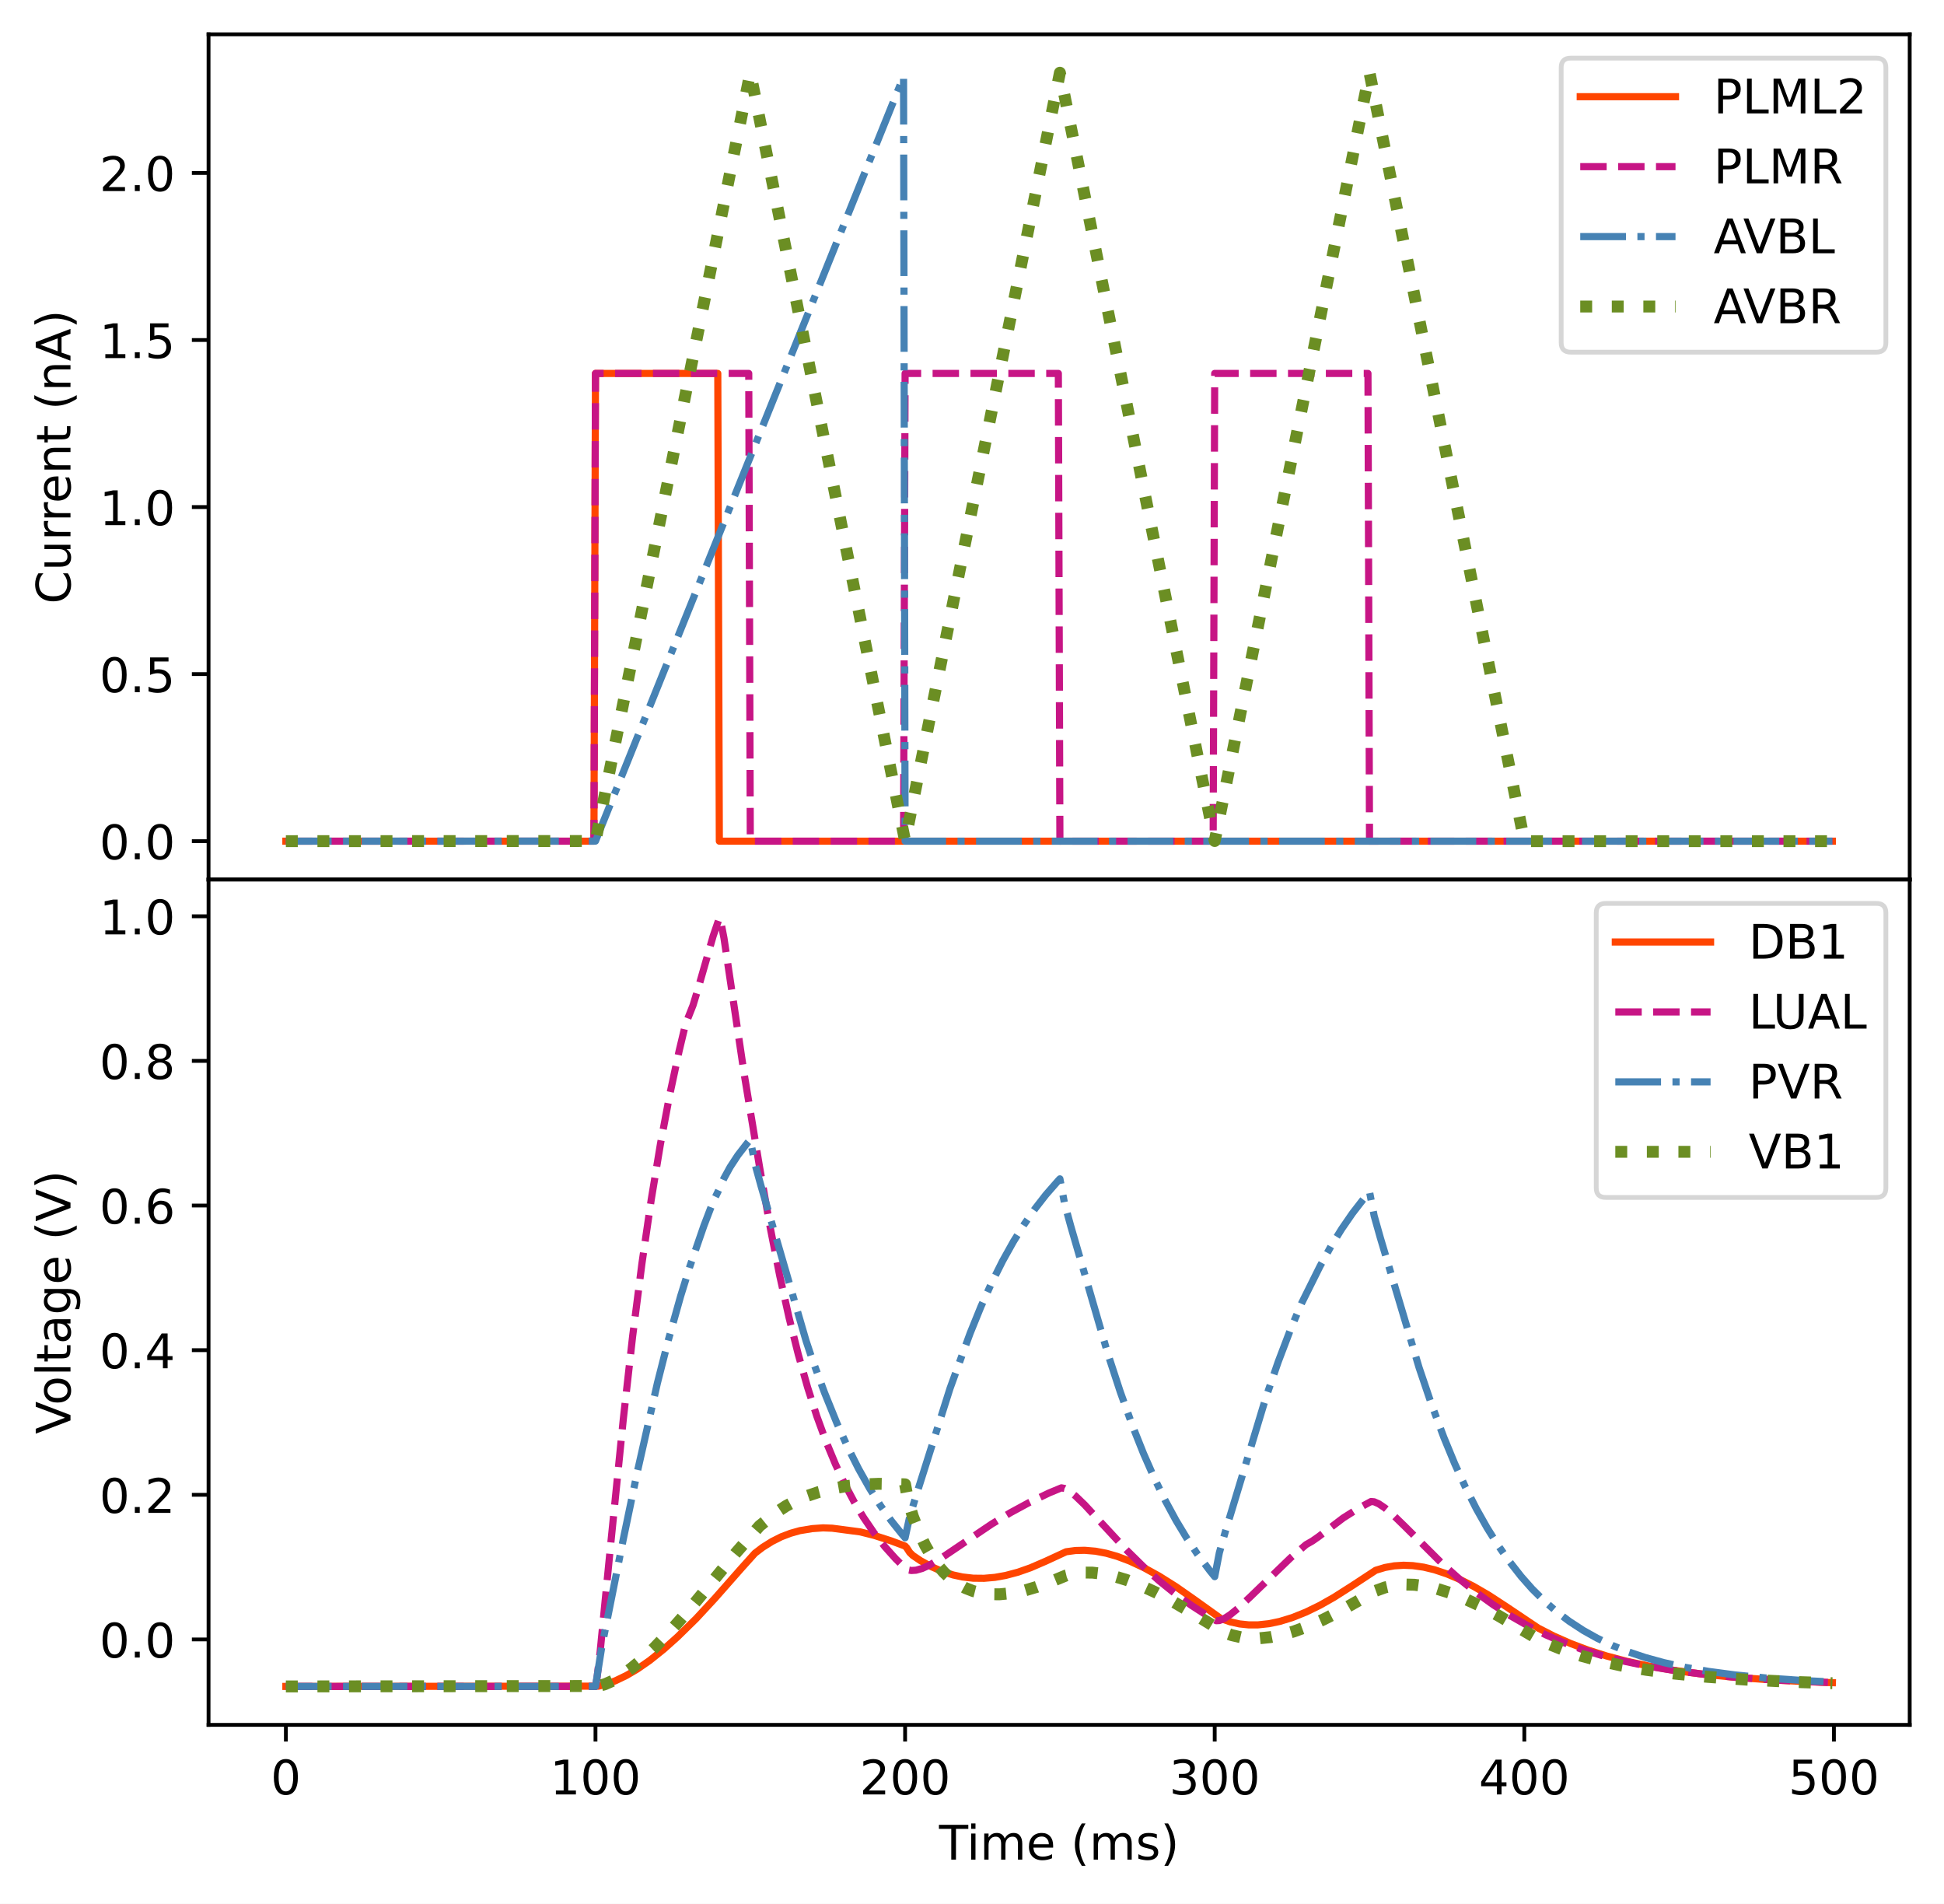
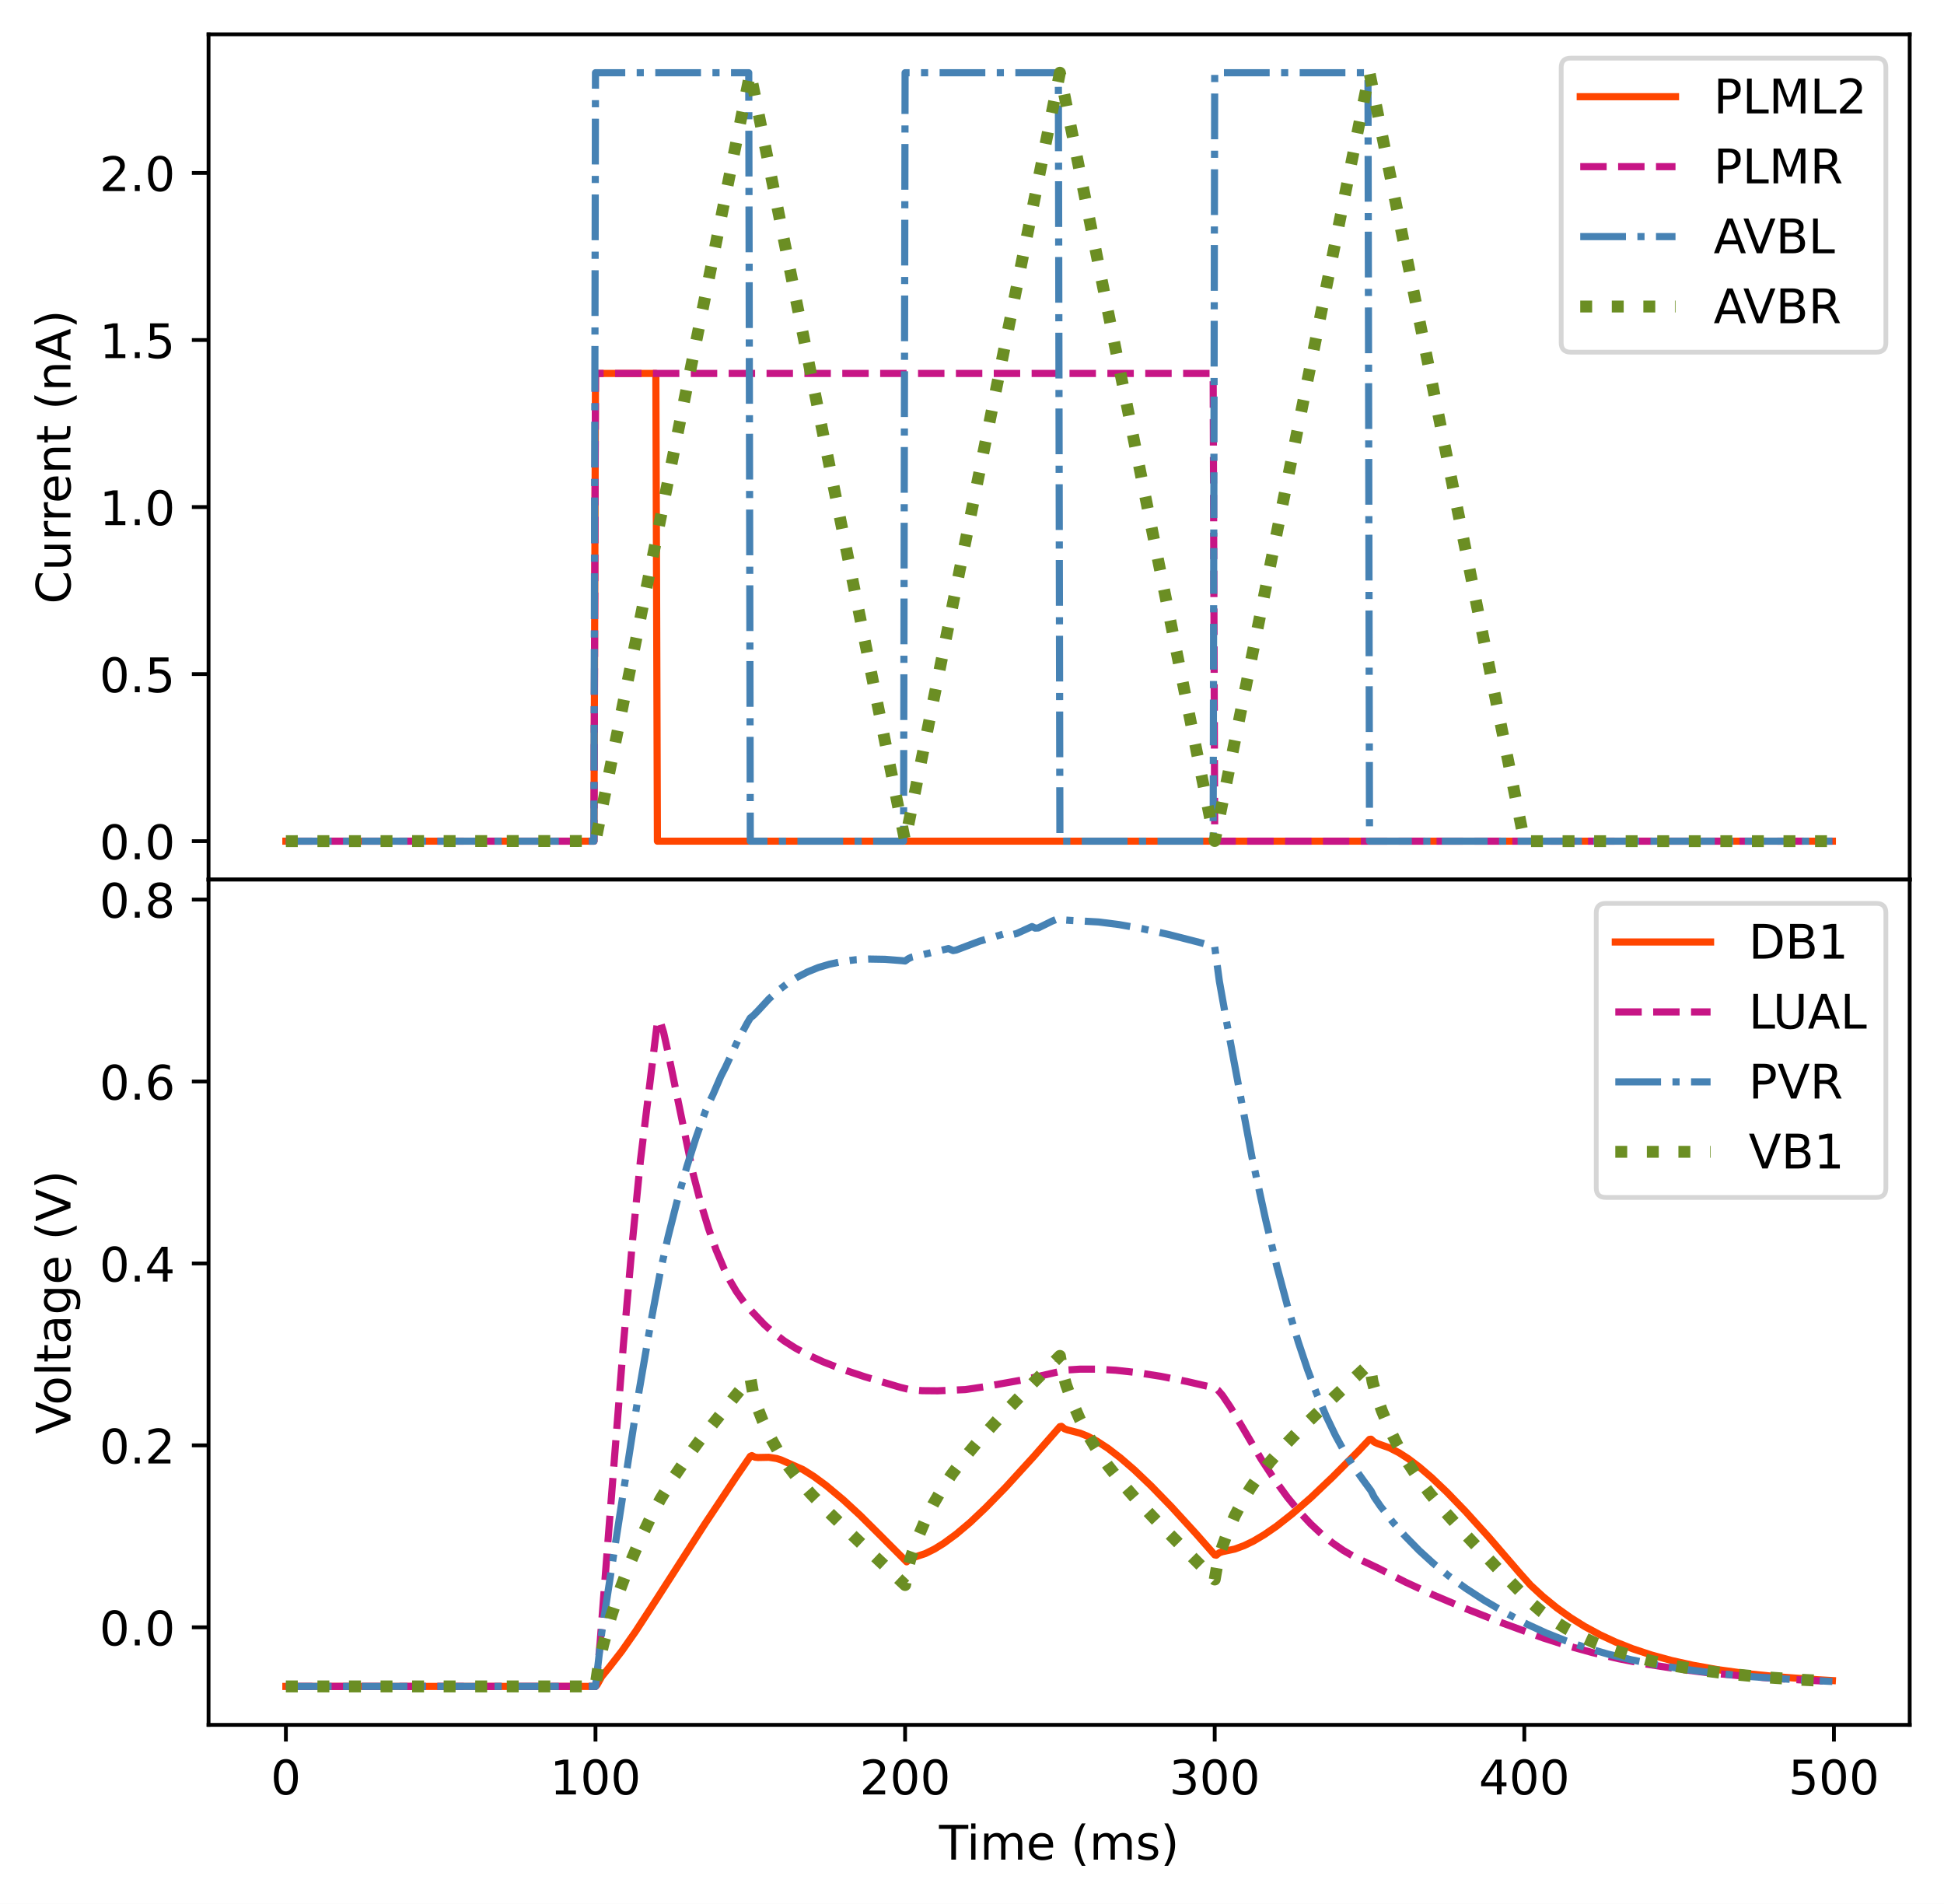
<svg xmlns="http://www.w3.org/2000/svg" xmlns:xlink="http://www.w3.org/1999/xlink" width="408.101pt" height="399.572pt" viewBox="0 0 408.101 399.572" version="1.1">
  <defs>
    <style type="text/css">*{stroke-linejoin: round; stroke-linecap: butt}</style>
  </defs>
  <g id="figure_1">
    <g id="patch_1">
      <path d="M 0 399.572  L 408.101 399.572  L 408.101 0  L 0 0  z " style="fill: #ffffff" />
    </g>
    <g id="axes_1">
      <g id="patch_2">
        <path d="M 43.781 184.608  L 400.901 184.608  L 400.901 7.2  L 43.781 7.2  z " style="fill: #ffffff" />
      </g>
      <g id="matplotlib.axis_1">
        <g id="xtick_1">
          <g id="line2d_1">
            <defs>
-               <path id="m51ab5b1b56" d="M 0 0  L 0 3.5  " style="stroke: #000000; stroke-width: 0.8" />
+               <path id="mb74276134a" d="M 0 0  L 0 3.5  " style="stroke: #000000; stroke-width: 0.8" />
            </defs>
            <g>
-               <use xlink:href="#m51ab5b1b56" x="60.014" y="184.608" style="stroke: #000000; stroke-width: 0.8" />
+               <use xlink:href="#mb74276134a" x="60.014" y="184.608" style="stroke: #000000; stroke-width: 0.8" />
            </g>
          </g>
        </g>
        <g id="xtick_2">
          <g id="line2d_2">
            <g>
-               <use xlink:href="#m51ab5b1b56" x="125.01" y="184.608" style="stroke: #000000; stroke-width: 0.8" />
+               <use xlink:href="#mb74276134a" x="125.01" y="184.608" style="stroke: #000000; stroke-width: 0.8" />
            </g>
          </g>
        </g>
        <g id="xtick_3">
          <g id="line2d_3">
            <g>
-               <use xlink:href="#m51ab5b1b56" x="190.006" y="184.608" style="stroke: #000000; stroke-width: 0.8" />
+               <use xlink:href="#mb74276134a" x="190.006" y="184.608" style="stroke: #000000; stroke-width: 0.8" />
            </g>
          </g>
        </g>
        <g id="xtick_4">
          <g id="line2d_4">
            <g>
-               <use xlink:href="#m51ab5b1b56" x="255.002" y="184.608" style="stroke: #000000; stroke-width: 0.8" />
+               <use xlink:href="#mb74276134a" x="255.002" y="184.608" style="stroke: #000000; stroke-width: 0.8" />
            </g>
          </g>
        </g>
        <g id="xtick_5">
          <g id="line2d_5">
            <g>
-               <use xlink:href="#m51ab5b1b56" x="319.998" y="184.608" style="stroke: #000000; stroke-width: 0.8" />
+               <use xlink:href="#mb74276134a" x="319.998" y="184.608" style="stroke: #000000; stroke-width: 0.8" />
            </g>
          </g>
        </g>
        <g id="xtick_6">
          <g id="line2d_6">
            <g>
-               <use xlink:href="#m51ab5b1b56" x="384.994" y="184.608" style="stroke: #000000; stroke-width: 0.8" />
+               <use xlink:href="#mb74276134a" x="384.994" y="184.608" style="stroke: #000000; stroke-width: 0.8" />
            </g>
          </g>
        </g>
      </g>
      <g id="matplotlib.axis_2">
        <g id="ytick_1">
          <g id="line2d_7">
            <defs>
-               <path id="m906e0d917c" d="M 0 0  L -3.5 0  " style="stroke: #000000; stroke-width: 0.8" />
+               <path id="m18138c90bb" d="M 0 0  L -3.5 0  " style="stroke: #000000; stroke-width: 0.8" />
            </defs>
            <g>
-               <use xlink:href="#m906e0d917c" x="43.781" y="176.544" style="stroke: #000000; stroke-width: 0.8" />
+               <use xlink:href="#m18138c90bb" x="43.781" y="176.544" style="stroke: #000000; stroke-width: 0.8" />
            </g>
          </g>
          <g id="text_1">
            <text style="font: 10px 'DejaVu Sans', 'Bitstream Vera Sans', 'Computer Modern Sans Serif', 'Lucida Grande', 'Verdana', 'Geneva', 'Lucid', 'Arial', 'Helvetica', 'Avant Garde', sans-serif; text-anchor: end" x="36.781" y="180.343" transform="rotate(-0 36.78125 180.3432)">0.0</text>
          </g>
        </g>
        <g id="ytick_2">
          <g id="line2d_8">
            <g>
-               <use xlink:href="#m906e0d917c" x="43.781" y="141.483" style="stroke: #000000; stroke-width: 0.8" />
+               <use xlink:href="#m18138c90bb" x="43.781" y="141.483" style="stroke: #000000; stroke-width: 0.8" />
            </g>
          </g>
          <g id="text_2">
            <text style="font: 10px 'DejaVu Sans', 'Bitstream Vera Sans', 'Computer Modern Sans Serif', 'Lucida Grande', 'Verdana', 'Geneva', 'Lucid', 'Arial', 'Helvetica', 'Avant Garde', sans-serif; text-anchor: end" x="36.781" y="145.282" transform="rotate(-0 36.78125 145.2823)">0.5</text>
          </g>
        </g>
        <g id="ytick_3">
          <g id="line2d_9">
            <g>
-               <use xlink:href="#m906e0d917c" x="43.781" y="106.422" style="stroke: #000000; stroke-width: 0.8" />
+               <use xlink:href="#m18138c90bb" x="43.781" y="106.422" style="stroke: #000000; stroke-width: 0.8" />
            </g>
          </g>
          <g id="text_3">
            <text style="font: 10px 'DejaVu Sans', 'Bitstream Vera Sans', 'Computer Modern Sans Serif', 'Lucida Grande', 'Verdana', 'Geneva', 'Lucid', 'Arial', 'Helvetica', 'Avant Garde', sans-serif; text-anchor: end" x="36.781" y="110.221" transform="rotate(-0 36.78125 110.2215)">1.0</text>
          </g>
        </g>
        <g id="ytick_4">
          <g id="line2d_10">
            <g>
-               <use xlink:href="#m906e0d917c" x="43.781" y="71.361" style="stroke: #000000; stroke-width: 0.8" />
+               <use xlink:href="#m18138c90bb" x="43.781" y="71.361" style="stroke: #000000; stroke-width: 0.8" />
            </g>
          </g>
          <g id="text_4">
            <text style="font: 10px 'DejaVu Sans', 'Bitstream Vera Sans', 'Computer Modern Sans Serif', 'Lucida Grande', 'Verdana', 'Geneva', 'Lucid', 'Arial', 'Helvetica', 'Avant Garde', sans-serif; text-anchor: end" x="36.781" y="75.161" transform="rotate(-0 36.78125 75.16061)">1.5</text>
          </g>
        </g>
        <g id="ytick_5">
          <g id="line2d_11">
            <g>
-               <use xlink:href="#m906e0d917c" x="43.781" y="36.301" style="stroke: #000000; stroke-width: 0.8" />
+               <use xlink:href="#m18138c90bb" x="43.781" y="36.301" style="stroke: #000000; stroke-width: 0.8" />
            </g>
          </g>
          <g id="text_5">
            <text style="font: 10px 'DejaVu Sans', 'Bitstream Vera Sans', 'Computer Modern Sans Serif', 'Lucida Grande', 'Verdana', 'Geneva', 'Lucid', 'Arial', 'Helvetica', 'Avant Garde', sans-serif; text-anchor: end" x="36.781" y="40.1" transform="rotate(-0 36.78125 40.09974)">2.0</text>
          </g>
        </g>
        <g id="text_6">
          <text style="font: 10px 'DejaVu Sans', 'Bitstream Vera Sans', 'Computer Modern Sans Serif', 'Lucida Grande', 'Verdana', 'Geneva', 'Lucid', 'Arial', 'Helvetica', 'Avant Garde', sans-serif; text-anchor: middle" x="14.798" y="95.904" transform="rotate(-90 14.79844 95.904)">Current (nA)</text>
        </g>
      </g>
      <g id="line2d_12">
-         <path d="M 60.014 176.544  L 124.685 176.544  L 125.01 78.374  L 150.683 78.374  L 151.008 176.544  L 384.669 176.544  L 384.669 176.544  " clip-path="url(#p26bff8b11b)" style="fill: none; stroke: #ff4500; stroke-width: 1.5; stroke-linecap: square" />
+         <path d="M 60.014 176.544  L 124.685 176.544  L 125.01 78.374  L 137.684 78.374  L 138.009 176.544  L 384.669 176.544  L 384.669 176.544  " clip-path="url(#pe389b4b1c5)" style="fill: none; stroke: #ff4500; stroke-width: 1.5; stroke-linecap: square" />
      </g>
      <g id="line2d_13">
-         <path d="M 60.014 176.544  L 124.685 176.544  L 125.01 78.374  L 157.183 78.374  L 157.508 176.544  L 189.681 176.544  L 190.006 78.374  L 222.179 78.374  L 222.504 176.544  L 254.677 176.544  L 255.002 78.374  L 287.175 78.374  L 287.5 176.544  L 384.669 176.544  L 384.669 176.544  " clip-path="url(#p26bff8b11b)" style="fill: none; stroke-dasharray: 5.55,2.4; stroke-dashoffset: 0; stroke: #c71585; stroke-width: 1.5" />
+         <path d="M 60.014 176.544  L 124.685 176.544  L 125.01 78.374  L 254.677 78.374  L 255.002 176.544  L 384.669 176.544  L 384.669 176.544  " clip-path="url(#pe389b4b1c5)" style="fill: none; stroke-dasharray: 5.55,2.4; stroke-dashoffset: 0; stroke: #c71585; stroke-width: 1.5" />
      </g>
      <g id="line2d_14">
-         <path d="M 60.014 176.544  L 125.01 176.528  L 189.681 16.054  L 190.006 176.544  L 384.669 176.544  L 384.669 176.544  " clip-path="url(#p26bff8b11b)" style="fill: none; stroke-dasharray: 9.6,2.4,1.5,2.4; stroke-dashoffset: 0; stroke: #4682b4; stroke-width: 1.5" />
+         <path d="M 60.014 176.544  L 124.685 176.544  L 125.01 15.264  L 157.183 15.264  L 157.508 176.544  L 189.681 176.544  L 190.006 15.264  L 222.179 15.264  L 222.504 176.544  L 254.677 176.544  L 255.002 15.264  L 287.175 15.264  L 287.5 176.544  L 384.669 176.544  L 384.669 176.544  " clip-path="url(#pe389b4b1c5)" style="fill: none; stroke-dasharray: 9.6,2.4,1.5,2.4; stroke-dashoffset: 0; stroke: #4682b4; stroke-width: 1.5" />
      </g>
      <g id="line2d_15">
-         <path d="M 60.014 176.544  L 125.01 176.512  L 157.508 15.264  L 190.006 176.512  L 222.504 15.264  L 255.002 176.512  L 287.5 15.264  L 319.998 176.544  L 384.669 176.544  L 384.669 176.544  " clip-path="url(#p26bff8b11b)" style="fill: none; stroke-dasharray: 2.5,4.125; stroke-dashoffset: 0; stroke: #6b8e23; stroke-width: 2.5" />
+         <path d="M 60.014 176.544  L 125.01 176.512  L 157.508 15.264  L 190.006 176.512  L 222.504 15.264  L 255.002 176.512  L 287.5 15.264  L 319.998 176.544  L 384.669 176.544  L 384.669 176.544  " clip-path="url(#pe389b4b1c5)" style="fill: none; stroke-dasharray: 2.5,4.125; stroke-dashoffset: 0; stroke: #6b8e23; stroke-width: 2.5" />
      </g>
      <g id="patch_3">
        <path d="M 43.781 184.608  L 43.781 7.2  " style="fill: none; stroke: #000000; stroke-width: 0.8; stroke-linejoin: miter; stroke-linecap: square" />
      </g>
      <g id="patch_4">
        <path d="M 400.901 184.608  L 400.901 7.2  " style="fill: none; stroke: #000000; stroke-width: 0.8; stroke-linejoin: miter; stroke-linecap: square" />
      </g>
      <g id="patch_5">
        <path d="M 43.781 184.608  L 400.901 184.608  " style="fill: none; stroke: #000000; stroke-width: 0.8; stroke-linejoin: miter; stroke-linecap: square" />
      </g>
      <g id="patch_6">
        <path d="M 43.781 7.2  L 400.901 7.2  " style="fill: none; stroke: #000000; stroke-width: 0.8; stroke-linejoin: miter; stroke-linecap: square" />
      </g>
      <g id="legend_1">
        <g id="patch_7">
          <path d="M 329.737 73.912  L 393.901 73.912  Q 395.901 73.912 395.901 71.912  L 395.901 14.2  Q 395.901 12.2 393.901 12.2  L 329.737 12.2  Q 327.737 12.2 327.737 14.2  L 327.737 71.912  Q 327.737 73.912 329.737 73.912  z " style="fill: #ffffff; opacity: 0.8; stroke: #cccccc; stroke-linejoin: miter" />
        </g>
        <g id="line2d_16">
          <path d="M 331.737 20.298  L 341.737 20.298  L 351.737 20.298  " style="fill: none; stroke: #ff4500; stroke-width: 1.5; stroke-linecap: square" />
        </g>
        <g id="text_7">
          <text style="font: 10px 'DejaVu Sans', 'Bitstream Vera Sans', 'Computer Modern Sans Serif', 'Lucida Grande', 'Verdana', 'Geneva', 'Lucid', 'Arial', 'Helvetica', 'Avant Garde', sans-serif; text-anchor: start" x="359.737" y="23.798" transform="rotate(-0 359.7372 23.79844)">PLML2</text>
        </g>
        <g id="line2d_17">
          <path d="M 331.737 34.977  L 341.737 34.977  L 351.737 34.977  " style="fill: none; stroke-dasharray: 5.55,2.4; stroke-dashoffset: 0; stroke: #c71585; stroke-width: 1.5" />
        </g>
        <g id="text_8">
          <text style="font: 10px 'DejaVu Sans', 'Bitstream Vera Sans', 'Computer Modern Sans Serif', 'Lucida Grande', 'Verdana', 'Geneva', 'Lucid', 'Arial', 'Helvetica', 'Avant Garde', sans-serif; text-anchor: start" x="359.737" y="38.477" transform="rotate(-0 359.7372 38.47656)">PLMR</text>
        </g>
        <g id="line2d_18">
          <path d="M 331.737 49.655  L 341.737 49.655  L 351.737 49.655  " style="fill: none; stroke-dasharray: 9.6,2.4,1.5,2.4; stroke-dashoffset: 0; stroke: #4682b4; stroke-width: 1.5" />
        </g>
        <g id="text_9">
          <text style="font: 10px 'DejaVu Sans', 'Bitstream Vera Sans', 'Computer Modern Sans Serif', 'Lucida Grande', 'Verdana', 'Geneva', 'Lucid', 'Arial', 'Helvetica', 'Avant Garde', sans-serif; text-anchor: start" x="359.737" y="53.155" transform="rotate(-0 359.7372 53.15469)">AVBL</text>
        </g>
        <g id="line2d_19">
          <path d="M 331.737 64.333  L 341.737 64.333  L 351.737 64.333  " style="fill: none; stroke-dasharray: 2.5,4.125; stroke-dashoffset: 0; stroke: #6b8e23; stroke-width: 2.5" />
        </g>
        <g id="text_10">
          <text style="font: 10px 'DejaVu Sans', 'Bitstream Vera Sans', 'Computer Modern Sans Serif', 'Lucida Grande', 'Verdana', 'Geneva', 'Lucid', 'Arial', 'Helvetica', 'Avant Garde', sans-serif; text-anchor: start" x="359.737" y="67.833" transform="rotate(-0 359.7372 67.83281)">AVBR</text>
        </g>
      </g>
    </g>
    <g id="axes_2">
      <g id="patch_8">
        <path d="M 43.781 362.016  L 400.901 362.016  L 400.901 184.608  L 43.781 184.608  z " style="fill: #ffffff" />
      </g>
      <g id="matplotlib.axis_3">
        <g id="xtick_7">
          <g id="line2d_20">
            <g>
-               <use xlink:href="#m51ab5b1b56" x="60.014" y="362.016" style="stroke: #000000; stroke-width: 0.8" />
+               <use xlink:href="#mb74276134a" x="60.014" y="362.016" style="stroke: #000000; stroke-width: 0.8" />
            </g>
          </g>
          <g id="text_11">
            <text style="font: 10px 'DejaVu Sans', 'Bitstream Vera Sans', 'Computer Modern Sans Serif', 'Lucida Grande', 'Verdana', 'Geneva', 'Lucid', 'Arial', 'Helvetica', 'Avant Garde', sans-serif; text-anchor: middle" x="60.014" y="376.614" transform="rotate(-0 60.01398 376.6144)">0</text>
          </g>
        </g>
        <g id="xtick_8">
          <g id="line2d_21">
            <g>
-               <use xlink:href="#m51ab5b1b56" x="125.01" y="362.016" style="stroke: #000000; stroke-width: 0.8" />
+               <use xlink:href="#mb74276134a" x="125.01" y="362.016" style="stroke: #000000; stroke-width: 0.8" />
            </g>
          </g>
          <g id="text_12">
            <text style="font: 10px 'DejaVu Sans', 'Bitstream Vera Sans', 'Computer Modern Sans Serif', 'Lucida Grande', 'Verdana', 'Geneva', 'Lucid', 'Arial', 'Helvetica', 'Avant Garde', sans-serif; text-anchor: middle" x="125.01" y="376.614" transform="rotate(-0 125.0099 376.6144)">100</text>
          </g>
        </g>
        <g id="xtick_9">
          <g id="line2d_22">
            <g>
-               <use xlink:href="#m51ab5b1b56" x="190.006" y="362.016" style="stroke: #000000; stroke-width: 0.8" />
+               <use xlink:href="#mb74276134a" x="190.006" y="362.016" style="stroke: #000000; stroke-width: 0.8" />
            </g>
          </g>
          <g id="text_13">
            <text style="font: 10px 'DejaVu Sans', 'Bitstream Vera Sans', 'Computer Modern Sans Serif', 'Lucida Grande', 'Verdana', 'Geneva', 'Lucid', 'Arial', 'Helvetica', 'Avant Garde', sans-serif; text-anchor: middle" x="190.006" y="376.614" transform="rotate(-0 190.0058 376.6144)">200</text>
          </g>
        </g>
        <g id="xtick_10">
          <g id="line2d_23">
            <g>
-               <use xlink:href="#m51ab5b1b56" x="255.002" y="362.016" style="stroke: #000000; stroke-width: 0.8" />
+               <use xlink:href="#mb74276134a" x="255.002" y="362.016" style="stroke: #000000; stroke-width: 0.8" />
            </g>
          </g>
          <g id="text_14">
            <text style="font: 10px 'DejaVu Sans', 'Bitstream Vera Sans', 'Computer Modern Sans Serif', 'Lucida Grande', 'Verdana', 'Geneva', 'Lucid', 'Arial', 'Helvetica', 'Avant Garde', sans-serif; text-anchor: middle" x="255.002" y="376.614" transform="rotate(-0 255.0017 376.6144)">300</text>
          </g>
        </g>
        <g id="xtick_11">
          <g id="line2d_24">
            <g>
-               <use xlink:href="#m51ab5b1b56" x="319.998" y="362.016" style="stroke: #000000; stroke-width: 0.8" />
+               <use xlink:href="#mb74276134a" x="319.998" y="362.016" style="stroke: #000000; stroke-width: 0.8" />
            </g>
          </g>
          <g id="text_15">
            <text style="font: 10px 'DejaVu Sans', 'Bitstream Vera Sans', 'Computer Modern Sans Serif', 'Lucida Grande', 'Verdana', 'Geneva', 'Lucid', 'Arial', 'Helvetica', 'Avant Garde', sans-serif; text-anchor: middle" x="319.998" y="376.614" transform="rotate(-0 319.9976 376.6144)">400</text>
          </g>
        </g>
        <g id="xtick_12">
          <g id="line2d_25">
            <g>
-               <use xlink:href="#m51ab5b1b56" x="384.994" y="362.016" style="stroke: #000000; stroke-width: 0.8" />
+               <use xlink:href="#mb74276134a" x="384.994" y="362.016" style="stroke: #000000; stroke-width: 0.8" />
            </g>
          </g>
          <g id="text_16">
            <text style="font: 10px 'DejaVu Sans', 'Bitstream Vera Sans', 'Computer Modern Sans Serif', 'Lucida Grande', 'Verdana', 'Geneva', 'Lucid', 'Arial', 'Helvetica', 'Avant Garde', sans-serif; text-anchor: middle" x="384.994" y="376.614" transform="rotate(-0 384.9935 376.6144)">500</text>
          </g>
        </g>
        <g id="text_17">
          <text style="font: 10px 'DejaVu Sans', 'Bitstream Vera Sans', 'Computer Modern Sans Serif', 'Lucida Grande', 'Verdana', 'Geneva', 'Lucid', 'Arial', 'Helvetica', 'Avant Garde', sans-serif; text-anchor: middle" x="222.341" y="390.293" transform="rotate(-0 222.3413 390.2926)">Time (ms)</text>
        </g>
      </g>
      <g id="matplotlib.axis_4">
        <g id="ytick_6">
          <g id="line2d_26">
            <g>
-               <use xlink:href="#m906e0d917c" x="43.781" y="344.086" style="stroke: #000000; stroke-width: 0.8" />
+               <use xlink:href="#m18138c90bb" x="43.781" y="341.542" style="stroke: #000000; stroke-width: 0.8" />
            </g>
          </g>
          <g id="text_18">
-             <text style="font: 10px 'DejaVu Sans', 'Bitstream Vera Sans', 'Computer Modern Sans Serif', 'Lucida Grande', 'Verdana', 'Geneva', 'Lucid', 'Arial', 'Helvetica', 'Avant Garde', sans-serif; text-anchor: end" x="36.781" y="347.886" transform="rotate(-0 36.78125 347.8855)">0.0</text>
+             <text style="font: 10px 'DejaVu Sans', 'Bitstream Vera Sans', 'Computer Modern Sans Serif', 'Lucida Grande', 'Verdana', 'Geneva', 'Lucid', 'Arial', 'Helvetica', 'Avant Garde', sans-serif; text-anchor: end" x="36.781" y="345.341" transform="rotate(-0 36.78125 345.3412)">0.0</text>
          </g>
        </g>
        <g id="ytick_7">
          <g id="line2d_27">
            <g>
-               <use xlink:href="#m906e0d917c" x="43.781" y="313.73" style="stroke: #000000; stroke-width: 0.8" />
+               <use xlink:href="#m18138c90bb" x="43.781" y="303.357" style="stroke: #000000; stroke-width: 0.8" />
            </g>
          </g>
          <g id="text_19">
-             <text style="font: 10px 'DejaVu Sans', 'Bitstream Vera Sans', 'Computer Modern Sans Serif', 'Lucida Grande', 'Verdana', 'Geneva', 'Lucid', 'Arial', 'Helvetica', 'Avant Garde', sans-serif; text-anchor: end" x="36.781" y="317.529" transform="rotate(-0 36.78125 317.5295)">0.2</text>
+             <text style="font: 10px 'DejaVu Sans', 'Bitstream Vera Sans', 'Computer Modern Sans Serif', 'Lucida Grande', 'Verdana', 'Geneva', 'Lucid', 'Arial', 'Helvetica', 'Avant Garde', sans-serif; text-anchor: end" x="36.781" y="307.157" transform="rotate(-0 36.78125 307.1566)">0.2</text>
          </g>
        </g>
        <g id="ytick_8">
          <g id="line2d_28">
            <g>
-               <use xlink:href="#m906e0d917c" x="43.781" y="283.374" style="stroke: #000000; stroke-width: 0.8" />
+               <use xlink:href="#m18138c90bb" x="43.781" y="265.173" style="stroke: #000000; stroke-width: 0.8" />
            </g>
          </g>
          <g id="text_20">
-             <text style="font: 10px 'DejaVu Sans', 'Bitstream Vera Sans', 'Computer Modern Sans Serif', 'Lucida Grande', 'Verdana', 'Geneva', 'Lucid', 'Arial', 'Helvetica', 'Avant Garde', sans-serif; text-anchor: end" x="36.781" y="287.173" transform="rotate(-0 36.78125 287.1734)">0.4</text>
+             <text style="font: 10px 'DejaVu Sans', 'Bitstream Vera Sans', 'Computer Modern Sans Serif', 'Lucida Grande', 'Verdana', 'Geneva', 'Lucid', 'Arial', 'Helvetica', 'Avant Garde', sans-serif; text-anchor: end" x="36.781" y="268.972" transform="rotate(-0 36.78125 268.972)">0.4</text>
          </g>
        </g>
        <g id="ytick_9">
          <g id="line2d_29">
            <g>
-               <use xlink:href="#m906e0d917c" x="43.781" y="253.018" style="stroke: #000000; stroke-width: 0.8" />
+               <use xlink:href="#m18138c90bb" x="43.781" y="226.988" style="stroke: #000000; stroke-width: 0.8" />
            </g>
          </g>
          <g id="text_21">
-             <text style="font: 10px 'DejaVu Sans', 'Bitstream Vera Sans', 'Computer Modern Sans Serif', 'Lucida Grande', 'Verdana', 'Geneva', 'Lucid', 'Arial', 'Helvetica', 'Avant Garde', sans-serif; text-anchor: end" x="36.781" y="256.817" transform="rotate(-0 36.78125 256.8174)">0.6</text>
+             <text style="font: 10px 'DejaVu Sans', 'Bitstream Vera Sans', 'Computer Modern Sans Serif', 'Lucida Grande', 'Verdana', 'Geneva', 'Lucid', 'Arial', 'Helvetica', 'Avant Garde', sans-serif; text-anchor: end" x="36.781" y="230.787" transform="rotate(-0 36.78125 230.7874)">0.6</text>
          </g>
        </g>
        <g id="ytick_10">
          <g id="line2d_30">
            <g>
-               <use xlink:href="#m906e0d917c" x="43.781" y="222.662" style="stroke: #000000; stroke-width: 0.8" />
+               <use xlink:href="#m18138c90bb" x="43.781" y="188.804" style="stroke: #000000; stroke-width: 0.8" />
            </g>
          </g>
          <g id="text_22">
-             <text style="font: 10px 'DejaVu Sans', 'Bitstream Vera Sans', 'Computer Modern Sans Serif', 'Lucida Grande', 'Verdana', 'Geneva', 'Lucid', 'Arial', 'Helvetica', 'Avant Garde', sans-serif; text-anchor: end" x="36.781" y="226.461" transform="rotate(-0 36.78125 226.4613)">0.8</text>
-           </g>
-         </g>
-         <g id="ytick_11">
-           <g id="line2d_31">
-             <g>
-               <use xlink:href="#m906e0d917c" x="43.781" y="192.306" style="stroke: #000000; stroke-width: 0.8" />
-             </g>
-           </g>
-           <g id="text_23">
-             <text style="font: 10px 'DejaVu Sans', 'Bitstream Vera Sans', 'Computer Modern Sans Serif', 'Lucida Grande', 'Verdana', 'Geneva', 'Lucid', 'Arial', 'Helvetica', 'Avant Garde', sans-serif; text-anchor: end" x="36.781" y="196.105" transform="rotate(-0 36.78125 196.1053)">1.0</text>
-           </g>
-         </g>
-         <g id="text_24">
+             <text style="font: 10px 'DejaVu Sans', 'Bitstream Vera Sans', 'Computer Modern Sans Serif', 'Lucida Grande', 'Verdana', 'Geneva', 'Lucid', 'Arial', 'Helvetica', 'Avant Garde', sans-serif; text-anchor: end" x="36.781" y="192.603" transform="rotate(-0 36.78125 192.6028)">0.8</text>
+           </g>
+         </g>
+         <g id="text_23">
          <text style="font: 10px 'DejaVu Sans', 'Bitstream Vera Sans', 'Computer Modern Sans Serif', 'Lucida Grande', 'Verdana', 'Geneva', 'Lucid', 'Arial', 'Helvetica', 'Avant Garde', sans-serif; text-anchor: middle" x="14.798" y="273.312" transform="rotate(-90 14.79844 273.312)">Voltage (V)</text>
        </g>
      </g>
+       <g id="line2d_31">
+         <path d="M 60.014 353.952  L 125.01 353.952  L 125.335 353.639  L 126.31 351.894  L 127.935 349.885  L 130.535 346.539  L 133.459 342.363  L 137.684 335.876  L 148.083 319.685  L 154.583 309.925  L 157.508 305.656  L 157.833 305.499  L 158.483 305.839  L 159.133 305.901  L 161.408 305.859  L 163.032 306.108  L 164.007 306.42  L 168.557 308.438  L 170.832 309.868  L 173.432 311.778  L 177.007 314.762  L 180.581 318.056  L 184.806 322.259  L 190.331 327.801  L 190.981 327.221  L 191.631 326.927  L 194.231 326.074  L 196.18 325.112  L 198.13 323.904  L 200.73 321.994  L 203.655 319.533  L 206.905 316.458  L 211.129 312.139  L 216.979 305.73  L 221.854 300.174  L 222.504 299.425  L 222.829 299.361  L 223.479 299.884  L 224.129 300.122  L 226.728 300.788  L 228.353 301.445  L 230.303 302.48  L 232.578 303.965  L 235.178 305.955  L 238.103 308.483  L 241.678 311.888  L 245.902 316.235  L 251.102 321.917  L 255.002 326.344  L 255.327 326.407  L 255.977 325.896  L 256.627 325.674  L 259.226 325.114  L 261.176 324.396  L 263.126 323.455  L 265.401 322.104  L 268.001 320.311  L 271.251 317.754  L 275.15 314.369  L 279.7 310.051  L 285.225 304.5  L 287.5 302.095  L 287.825 302.06  L 288.475 302.65  L 289.125 302.959  L 291.724 303.887  L 293.674 304.888  L 295.624 306.139  L 297.899 307.856  L 300.499 310.085  L 303.749 313.177  L 307.648 317.213  L 312.523 322.596  L 319.023 330.139  L 321.298 332.684  L 323.897 335.081  L 326.822 337.462  L 329.747 339.548  L 332.672 341.371  L 335.922 343.127  L 339.171 344.634  L 342.746 346.046  L 346.646 347.338  L 350.871 348.494  L 355.42 349.507  L 360.62 350.43  L 366.47 351.234  L 373.294 351.936  L 381.419 352.533  L 384.669 352.717  L 384.669 352.717  " clip-path="url(#pb2ddb25bbf)" style="fill: none; stroke: #ff4500; stroke-width: 1.5; stroke-linecap: square" />
+       </g>
      <g id="line2d_32">
-         <path d="M 60.014 353.952  L 125.66 353.893  L 127.285 353.469  L 129.235 352.745  L 131.509 351.646  L 133.784 350.311  L 136.384 348.505  L 139.309 346.161  L 142.234 343.545  L 146.134 339.724  L 150.033 335.513  L 155.558 329.244  L 158.483 325.99  L 160.108 324.75  L 162.058 323.53  L 164.007 322.547  L 165.957 321.804  L 167.907 321.255  L 170.507 320.827  L 172.782 320.668  L 174.732 320.743  L 180.581 321.514  L 183.506 322.247  L 187.081 323.399  L 190.006 324.49  L 190.331 324.838  L 190.981 325.837  L 191.631 326.467  L 193.256 327.562  L 195.53 328.816  L 197.805 329.811  L 200.08 330.549  L 202.03 330.974  L 204.305 331.233  L 206.58 331.256  L 208.855 331.058  L 211.129 330.653  L 213.729 329.961  L 216.329 329.046  L 219.579 327.641  L 223.804 325.686  L 225.754 325.422  L 227.703 325.376  L 229.978 325.568  L 232.253 326.002  L 234.528 326.651  L 237.128 327.627  L 240.053 328.985  L 243.302 330.772  L 246.877 333.02  L 250.777 335.748  L 256.302 339.707  L 258.251 340.394  L 260.201 340.827  L 262.151 341.031  L 264.101 341.027  L 266.376 340.782  L 268.651 340.305  L 271.251 339.513  L 274.175 338.342  L 277.1 336.914  L 280.025 335.259  L 283.925 332.775  L 288.8 329.572  L 290.749 328.983  L 292.699 328.638  L 294.649 328.515  L 296.599 328.594  L 298.874 328.918  L 301.149 329.465  L 303.749 330.336  L 306.348 331.435  L 309.273 332.908  L 312.523 334.796  L 316.098 337.129  L 322.922 341.707  L 326.172 343.374  L 329.747 344.955  L 333.322 346.303  L 337.222 347.545  L 341.446 348.662  L 346.321 349.707  L 351.521 350.591  L 357.37 351.362  L 364.195 352.035  L 372.319 352.606  L 382.394 353.079  L 384.669 353.159  L 384.669 353.159  " clip-path="url(#p274c5fb7d6)" style="fill: none; stroke: #ff4500; stroke-width: 1.5; stroke-linecap: square" />
+         <path d="M 60.014 353.952  L 125.01 353.952  L 125.335 351.695  L 125.985 344.704  L 127.935 319.499  L 130.86 282.294  L 132.809 260.127  L 134.434 243.688  L 137.684 217.07  L 138.009 214.464  L 138.334 214.066  L 138.659 214.554  L 139.309 216.684  L 140.284 221.063  L 145.484 246.261  L 147.108 252.504  L 148.733 257.829  L 150.358 262.412  L 151.983 266.245  L 153.283 268.853  L 154.583 271.053  L 156.208 273.344  L 157.833 275.232  L 160.433 277.989  L 162.383 279.733  L 164.657 281.458  L 166.932 282.913  L 169.532 284.327  L 172.782 285.817  L 176.682 287.336  L 181.556 288.961  L 189.031 291.183  L 190.981 291.66  L 193.581 291.874  L 196.83 291.905  L 202.68 291.646  L 206.58 291.065  L 215.354 289.491  L 223.804 287.546  L 226.728 287.357  L 230.303 287.358  L 234.203 287.583  L 238.753 288.086  L 243.627 288.853  L 249.152 289.945  L 255.002 291.301  L 255.652 291.719  L 256.627 292.856  L 258.251 295.261  L 260.851 299.605  L 264.751 306.237  L 267.676 310.696  L 270.276 314.259  L 272.876 317.414  L 275.15 319.845  L 277.425 321.97  L 279.7 323.813  L 281.975 325.391  L 284.25 326.719  L 286.85 327.964  L 289.125 329.033  L 294.974 332.018  L 300.824 334.721  L 307.323 337.473  L 315.448 340.658  L 323.897 343.752  L 329.097 345.416  L 334.297 346.849  L 339.821 348.138  L 345.671 349.268  L 351.846 350.237  L 358.67 351.086  L 366.47 351.828  L 375.569 352.459  L 384.669 352.905  L 384.669 352.905  " clip-path="url(#pb2ddb25bbf)" style="fill: none; stroke-dasharray: 5.55,2.4; stroke-dashoffset: 0; stroke: #c71585; stroke-width: 1.5" />
      </g>
      <g id="line2d_33">
-         <path d="M 60.014 353.952  L 125.01 353.952  L 125.335 352.164  L 125.985 346.664  L 128.26 323.536  L 130.86 297.749  L 132.809 280.445  L 134.759 265.195  L 136.709 251.797  L 138.659 240.029  L 140.609 229.699  L 142.559 220.617  L 143.859 215.172  L 144.509 213.456  L 145.484 210.996  L 146.459 207.79  L 149.708 196.461  L 151.008 192.672  L 151.333 193.511  L 151.983 196.897  L 153.608 207.794  L 156.208 225.318  L 159.458 244.956  L 161.733 257.861  L 163.682 267.725  L 165.632 276.502  L 167.582 284.272  L 169.532 291.167  L 171.482 297.262  L 173.432 302.598  L 175.382 307.307  L 177.332 311.47  L 179.281 315.152  L 181.231 318.412  L 183.506 321.75  L 185.781 324.658  L 188.056 327.192  L 190.006 329.108  L 190.656 329.495  L 191.306 329.619  L 192.281 329.559  L 193.581 329.195  L 195.205 328.449  L 197.48 327.094  L 202.68 323.583  L 208.205 319.855  L 212.104 317.494  L 216.004 315.377  L 220.229 313.34  L 222.829 312.266  L 223.479 312.399  L 224.454 312.938  L 225.754 313.958  L 227.703 315.835  L 230.953 319.349  L 236.478 325.312  L 240.053 328.834  L 243.302 331.741  L 246.552 334.367  L 250.127 336.953  L 253.702 339.259  L 255.327 340.158  L 255.977 340.126  L 256.952 339.732  L 258.251 338.899  L 259.876 337.58  L 262.476 335.138  L 270.926 326.968  L 274.175 324.19  L 275.475 323.447  L 276.775 322.543  L 281.975 318.593  L 285.225 316.543  L 287.825 315.138  L 288.475 315.195  L 289.45 315.624  L 290.749 316.504  L 292.374 317.886  L 294.974 320.417  L 302.774 328.193  L 306.348 331.383  L 309.923 334.258  L 313.498 336.827  L 317.073 339.119  L 320.973 341.345  L 324.547 343.135  L 328.122 344.685  L 332.022 346.132  L 336.247 347.449  L 340.796 348.622  L 345.671 349.644  L 351.196 350.565  L 357.37 351.361  L 364.52 352.048  L 372.969 352.625  L 383.369 353.098  L 384.669 353.143  L 384.669 353.143  " clip-path="url(#p274c5fb7d6)" style="fill: none; stroke-dasharray: 5.55,2.4; stroke-dashoffset: 0; stroke: #c71585; stroke-width: 1.5" />
+         <path d="M 60.014 353.952  L 125.01 353.952  L 126.31 342.749  L 128.91 325.771  L 134.109 292.255  L 136.709 277.103  L 138.659 266.687  L 140.284 259.438  L 142.234 251.734  L 144.184 244.879  L 146.134 238.739  L 148.083 233.221  L 148.733 231.711  L 149.708 229.65  L 151.333 225.881  L 152.308 223.986  L 154.908 218.344  L 156.858 214.737  L 157.508 213.65  L 158.158 213.129  L 159.133 212.129  L 161.408 209.666  L 163.357 207.896  L 165.307 206.406  L 167.257 205.161  L 169.532 203.983  L 171.807 203.061  L 174.082 202.385  L 177.007 201.763  L 179.606 201.437  L 182.531 201.286  L 185.781 201.341  L 189.356 201.624  L 190.006 201.697  L 190.656 201.233  L 191.306 200.914  L 193.581 200.396  L 199.105 199.086  L 200.08 199.512  L 200.73 199.397  L 205.605 197.551  L 211.779 195.702  L 212.754 196.101  L 213.404 195.941  L 216.654 194.464  L 217.304 194.794  L 217.954 194.762  L 218.929 194.282  L 220.879 193.317  L 222.504 192.672  L 222.829 192.764  L 223.479 193.091  L 224.779 193.179  L 230.628 193.504  L 234.853 194.042  L 239.728 194.901  L 245.252 196.112  L 251.752 197.78  L 255.002 198.691  L 255.977 205.93  L 257.602 215.041  L 262.801 242.768  L 265.726 256.128  L 268.001 265.592  L 270.276 274.106  L 272.551 281.679  L 274.5 287.478  L 276.45 292.628  L 278.4 297.209  L 280.35 301.266  L 282.3 304.836  L 284.25 307.963  L 286.2 310.693  L 287.825 312.901  L 288.475 314.2  L 289.775 316.101  L 292.374 319.441  L 294.974 322.407  L 297.899 325.394  L 300.824 328.062  L 304.074 330.714  L 307.648 333.318  L 311.548 335.861  L 315.773 338.34  L 320.648 340.93  L 324.547 342.717  L 328.772 344.397  L 332.997 345.84  L 337.546 347.161  L 342.421 348.346  L 347.621 349.388  L 353.47 350.334  L 359.97 351.159  L 367.445 351.878  L 376.219 352.49  L 384.669 352.908  L 384.669 352.908  " clip-path="url(#pb2ddb25bbf)" style="fill: none; stroke-dasharray: 9.6,2.4,1.5,2.4; stroke-dashoffset: 0; stroke: #4682b4; stroke-width: 1.5" />
      </g>
      <g id="line2d_34">
-         <path d="M 60.014 353.952  L 125.01 353.952  L 126.31 345.764  L 130.86 322.971  L 133.784 308.955  L 138.009 290.269  L 140.284 281.319  L 142.884 272.039  L 144.834 265.766  L 147.758 257.291  L 149.708 252.197  L 150.683 250.19  L 151.983 247.295  L 153.283 244.929  L 154.908 242.449  L 156.858 239.933  L 157.508 239.178  L 158.483 244.276  L 159.783 248.978  L 169.207 281.385  L 170.507 285.289  L 173.107 292.332  L 175.707 298.746  L 177.982 303.782  L 180.256 308.301  L 182.531 312.339  L 184.806 315.956  L 187.081 319.155  L 189.356 321.999  L 190.006 322.753  L 190.981 318.28  L 192.606 312.987  L 199.43 291.425  L 201.38 286.043  L 203.655 279.826  L 205.93 274.228  L 208.205 269.184  L 210.479 264.645  L 212.754 260.571  L 215.029 256.923  L 217.304 253.657  L 219.579 250.735  L 222.179 247.764  L 222.504 247.418  L 223.479 252.576  L 224.779 257.321  L 232.578 284.181  L 235.178 292.129  L 237.778 299.348  L 240.053 305.062  L 242.327 310.236  L 244.602 314.901  L 246.877 319.099  L 249.152 322.871  L 251.427 326.26  L 254.027 329.717  L 255.002 330.909  L 255.977 325.884  L 257.277 321.31  L 265.726 293.379  L 268.326 285.832  L 270.926 279.002  L 273.201 273.608  L 277.1 265.777  L 279.375 261.621  L 281.65 257.944  L 283.925 254.642  L 286.525 251.281  L 287.5 250.123  L 288.475 255.181  L 289.775 259.798  L 297.899 287.017  L 300.499 294.7  L 303.099 301.668  L 305.374 307.176  L 307.648 312.159  L 309.923 316.649  L 312.198 320.686  L 314.473 324.312  L 316.748 327.568  L 319.348 330.889  L 321.622 333.465  L 324.222 336.047  L 326.822 338.302  L 329.422 340.268  L 332.347 342.181  L 335.272 343.82  L 338.521 345.366  L 341.771 346.669  L 345.346 347.866  L 349.246 348.94  L 353.795 349.947  L 358.67 350.793  L 364.195 351.529  L 370.694 352.17  L 378.494 352.711  L 384.669 353.016  L 384.669 353.016  " clip-path="url(#p274c5fb7d6)" style="fill: none; stroke-dasharray: 9.6,2.4,1.5,2.4; stroke-dashoffset: 0; stroke: #4682b4; stroke-width: 1.5" />
-       </g>
-       <g id="line2d_35">
-         <path d="M 60.014 353.952  L 125.66 353.858  L 126.96 353.495  L 128.585 352.786  L 130.21 351.824  L 132.484 350.202  L 134.759 348.308  L 137.359 345.853  L 140.609 342.454  L 144.509 338.04  L 148.083 333.735  L 154.583 325.804  L 159.458 320.258  L 163.032 317.386  L 164.982 316.095  L 167.257 314.871  L 169.207 314.045  L 171.807 313.17  L 174.732 312.421  L 177.657 311.908  L 180.906 311.566  L 184.481 311.422  L 189.681 311.52  L 190.006 311.536  L 190.656 315.028  L 191.631 318.244  L 192.931 321.606  L 194.231 324.358  L 195.53 326.618  L 196.83 328.47  L 198.13 329.984  L 199.43 331.214  L 201.055 332.416  L 202.68 333.307  L 204.305 333.937  L 205.93 334.347  L 207.88 334.594  L 209.83 334.614  L 212.104 334.395  L 215.029 333.835  L 217.629 333.063  L 221.204 331.727  L 223.804 330.657  L 225.429 330.268  L 227.378 330.049  L 229.328 330.063  L 231.603 330.326  L 233.878 330.813  L 236.478 331.6  L 239.403 332.728  L 242.652 334.229  L 246.227 336.123  L 250.452 338.619  L 256.952 342.588  L 258.576 343.185  L 260.526 343.638  L 262.476 343.845  L 264.426 343.839  L 266.701 343.602  L 268.976 343.151  L 271.576 342.42  L 274.5 341.356  L 277.75 339.936  L 281.325 338.13  L 285.225 335.917  L 288.8 333.874  L 290.749 333.169  L 292.699 332.732  L 294.649 332.552  L 296.924 332.612  L 299.199 332.908  L 301.799 333.497  L 304.399 334.314  L 307.323 335.461  L 310.573 336.968  L 314.473 339.039  L 318.698 341.539  L 322.272 343.655  L 325.197 345.063  L 328.447 346.363  L 332.022 347.541  L 335.922 348.593  L 340.471 349.584  L 345.671 350.477  L 351.521 351.252  L 358.345 351.931  L 366.47 352.513  L 376.544 353.002  L 384.669 353.269  L 384.669 353.269  " clip-path="url(#p274c5fb7d6)" style="fill: none; stroke-dasharray: 2.5,4.125; stroke-dashoffset: 0; stroke: #6b8e23; stroke-width: 2.5" />
+         <path d="M 60.014 353.952  L 125.01 353.952  L 125.66 349.476  L 126.635 345.174  L 128.26 339.349  L 129.885 334.385  L 131.834 329.14  L 134.109 323.736  L 136.384 318.92  L 138.659 314.619  L 141.584 309.839  L 144.834 305.07  L 147.433 301.56  L 148.733 300.033  L 154.258 293.107  L 157.508 289.105  L 158.158 292.719  L 158.808 294.878  L 160.108 298.222  L 161.733 301.679  L 163.357 304.582  L 165.307 307.53  L 167.582 310.486  L 170.182 313.468  L 173.757 317.183  L 178.956 322.224  L 190.006 332.667  L 190.656 328.866  L 191.306 326.535  L 192.606 322.914  L 194.231 319.069  L 195.855 315.797  L 197.805 312.43  L 199.755 309.494  L 202.03 306.487  L 205.28 302.586  L 209.505 297.897  L 216.979 290.138  L 222.504 284.577  L 223.154 288.337  L 223.804 290.633  L 225.104 294.238  L 226.728 297.978  L 228.353 301.122  L 230.303 304.345  L 232.578 307.592  L 235.178 310.872  L 238.428 314.584  L 242.977 319.406  L 250.777 327.288  L 255.002 331.507  L 255.652 327.747  L 256.302 325.457  L 257.602 321.866  L 259.226 318.137  L 260.851 315.016  L 262.476 312.352  L 264.426 309.565  L 266.701 306.7  L 269.301 303.766  L 272.876 300.073  L 280.35 292.926  L 287.5 286.245  L 288.15 290.052  L 288.8 292.402  L 290.099 296.107  L 291.724 299.98  L 293.349 303.253  L 295.299 306.623  L 297.574 310.03  L 300.174 313.476  L 303.424 317.378  L 307.648 322.081  L 314.148 328.951  L 321.298 336.261  L 323.572 338.216  L 326.172 340.138  L 328.772 341.787  L 331.697 343.376  L 334.947 344.871  L 338.521 346.248  L 342.421 347.493  L 346.646 348.599  L 351.521 349.627  L 356.72 350.496  L 362.895 351.295  L 370.044 351.984  L 378.494 352.566  L 384.669 352.877  L 384.669 352.877  " clip-path="url(#pb2ddb25bbf)" style="fill: none; stroke-dasharray: 2.5,4.125; stroke-dashoffset: 0; stroke: #6b8e23; stroke-width: 2.5" />
      </g>
      <g id="patch_9">
        <path d="M 43.781 362.016  L 43.781 184.608  " style="fill: none; stroke: #000000; stroke-width: 0.8; stroke-linejoin: miter; stroke-linecap: square" />
      </g>
      <g id="patch_10">
        <path d="M 400.901 362.016  L 400.901 184.608  " style="fill: none; stroke: #000000; stroke-width: 0.8; stroke-linejoin: miter; stroke-linecap: square" />
      </g>
      <g id="patch_11">
        <path d="M 43.781 362.016  L 400.901 362.016  " style="fill: none; stroke: #000000; stroke-width: 0.8; stroke-linejoin: miter; stroke-linecap: square" />
      </g>
      <g id="patch_12">
        <path d="M 43.781 184.608  L 400.901 184.608  " style="fill: none; stroke: #000000; stroke-width: 0.8; stroke-linejoin: miter; stroke-linecap: square" />
      </g>
      <g id="legend_2">
        <g id="patch_13">
          <path d="M 337.098 251.321  L 393.901 251.321  Q 395.901 251.321 395.901 249.321  L 395.901 191.608  Q 395.901 189.608 393.901 189.608  L 337.098 189.608  Q 335.098 189.608 335.098 191.608  L 335.098 249.321  Q 335.098 251.321 337.098 251.321  z " style="fill: #ffffff; opacity: 0.8; stroke: #cccccc; stroke-linejoin: miter" />
        </g>
+         <g id="line2d_35">
+           <path d="M 339.098 197.706  L 349.098 197.706  L 359.098 197.706  " style="fill: none; stroke: #ff4500; stroke-width: 1.5; stroke-linecap: square" />
+         </g>
+         <g id="text_24">
+           <text style="font: 10px 'DejaVu Sans', 'Bitstream Vera Sans', 'Computer Modern Sans Serif', 'Lucida Grande', 'Verdana', 'Geneva', 'Lucid', 'Arial', 'Helvetica', 'Avant Garde', sans-serif; text-anchor: start" x="367.098" y="201.206" transform="rotate(-0 367.0981 201.2064)">DB1</text>
+         </g>
        <g id="line2d_36">
-           <path d="M 339.098 197.706  L 349.098 197.706  L 359.098 197.706  " style="fill: none; stroke: #ff4500; stroke-width: 1.5; stroke-linecap: square" />
+           <path d="M 339.098 212.385  L 349.098 212.385  L 359.098 212.385  " style="fill: none; stroke-dasharray: 5.55,2.4; stroke-dashoffset: 0; stroke: #c71585; stroke-width: 1.5" />
        </g>
        <g id="text_25">
-           <text style="font: 10px 'DejaVu Sans', 'Bitstream Vera Sans', 'Computer Modern Sans Serif', 'Lucida Grande', 'Verdana', 'Geneva', 'Lucid', 'Arial', 'Helvetica', 'Avant Garde', sans-serif; text-anchor: start" x="367.098" y="201.206" transform="rotate(-0 367.0981 201.2064)">DB1</text>
+           <text style="font: 10px 'DejaVu Sans', 'Bitstream Vera Sans', 'Computer Modern Sans Serif', 'Lucida Grande', 'Verdana', 'Geneva', 'Lucid', 'Arial', 'Helvetica', 'Avant Garde', sans-serif; text-anchor: start" x="367.098" y="215.885" transform="rotate(-0 367.0981 215.8846)">LUAL</text>
        </g>
        <g id="line2d_37">
-           <path d="M 339.098 212.385  L 349.098 212.385  L 359.098 212.385  " style="fill: none; stroke-dasharray: 5.55,2.4; stroke-dashoffset: 0; stroke: #c71585; stroke-width: 1.5" />
+           <path d="M 339.098 227.063  L 349.098 227.063  L 359.098 227.063  " style="fill: none; stroke-dasharray: 9.6,2.4,1.5,2.4; stroke-dashoffset: 0; stroke: #4682b4; stroke-width: 1.5" />
        </g>
        <g id="text_26">
-           <text style="font: 10px 'DejaVu Sans', 'Bitstream Vera Sans', 'Computer Modern Sans Serif', 'Lucida Grande', 'Verdana', 'Geneva', 'Lucid', 'Arial', 'Helvetica', 'Avant Garde', sans-serif; text-anchor: start" x="367.098" y="215.885" transform="rotate(-0 367.0981 215.8846)">LUAL</text>
+           <text style="font: 10px 'DejaVu Sans', 'Bitstream Vera Sans', 'Computer Modern Sans Serif', 'Lucida Grande', 'Verdana', 'Geneva', 'Lucid', 'Arial', 'Helvetica', 'Avant Garde', sans-serif; text-anchor: start" x="367.098" y="230.563" transform="rotate(-0 367.0981 230.5627)">PVR</text>
        </g>
        <g id="line2d_38">
-           <path d="M 339.098 227.063  L 349.098 227.063  L 359.098 227.063  " style="fill: none; stroke-dasharray: 9.6,2.4,1.5,2.4; stroke-dashoffset: 0; stroke: #4682b4; stroke-width: 1.5" />
+           <path d="M 339.098 241.741  L 349.098 241.741  L 359.098 241.741  " style="fill: none; stroke-dasharray: 2.5,4.125; stroke-dashoffset: 0; stroke: #6b8e23; stroke-width: 2.5" />
        </g>
        <g id="text_27">
-           <text style="font: 10px 'DejaVu Sans', 'Bitstream Vera Sans', 'Computer Modern Sans Serif', 'Lucida Grande', 'Verdana', 'Geneva', 'Lucid', 'Arial', 'Helvetica', 'Avant Garde', sans-serif; text-anchor: start" x="367.098" y="230.563" transform="rotate(-0 367.0981 230.5627)">PVR</text>
-         </g>
-         <g id="line2d_39">
-           <path d="M 339.098 241.741  L 349.098 241.741  L 359.098 241.741  " style="fill: none; stroke-dasharray: 2.5,4.125; stroke-dashoffset: 0; stroke: #6b8e23; stroke-width: 2.5" />
-         </g>
-         <g id="text_28">
          <text style="font: 10px 'DejaVu Sans', 'Bitstream Vera Sans', 'Computer Modern Sans Serif', 'Lucida Grande', 'Verdana', 'Geneva', 'Lucid', 'Arial', 'Helvetica', 'Avant Garde', sans-serif; text-anchor: start" x="367.098" y="245.241" transform="rotate(-0 367.0981 245.2408)">VB1</text>
        </g>
      </g>
    </g>
  </g>
  <defs>
-     <clipPath id="p26bff8b11b">
+     <clipPath id="pe389b4b1c5">
      <rect x="43.781" y="7.2" width="357.12" height="177.408" />
    </clipPath>
-     <clipPath id="p274c5fb7d6">
+     <clipPath id="pb2ddb25bbf">
      <rect x="43.781" y="184.608" width="357.12" height="177.408" />
    </clipPath>
  </defs>
</svg>
